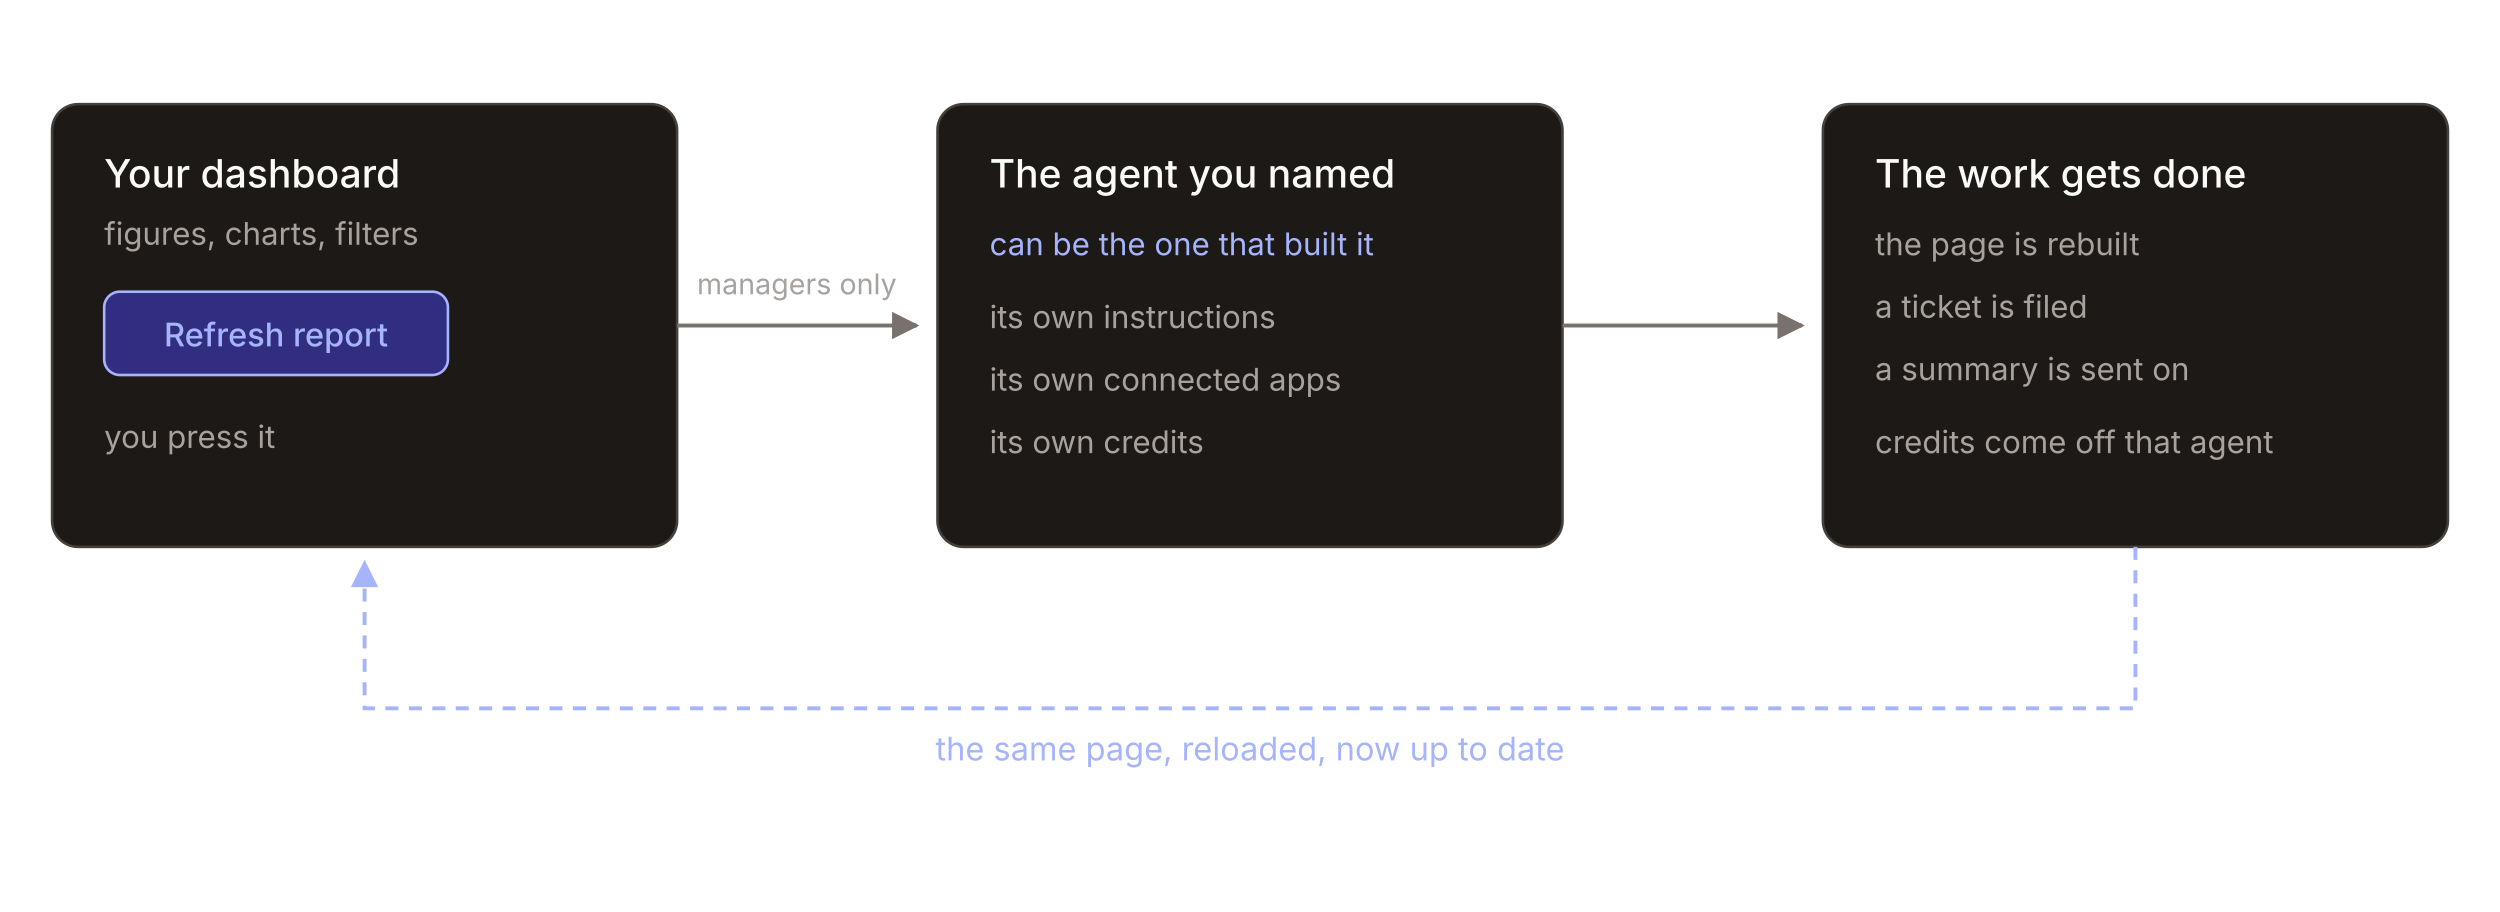
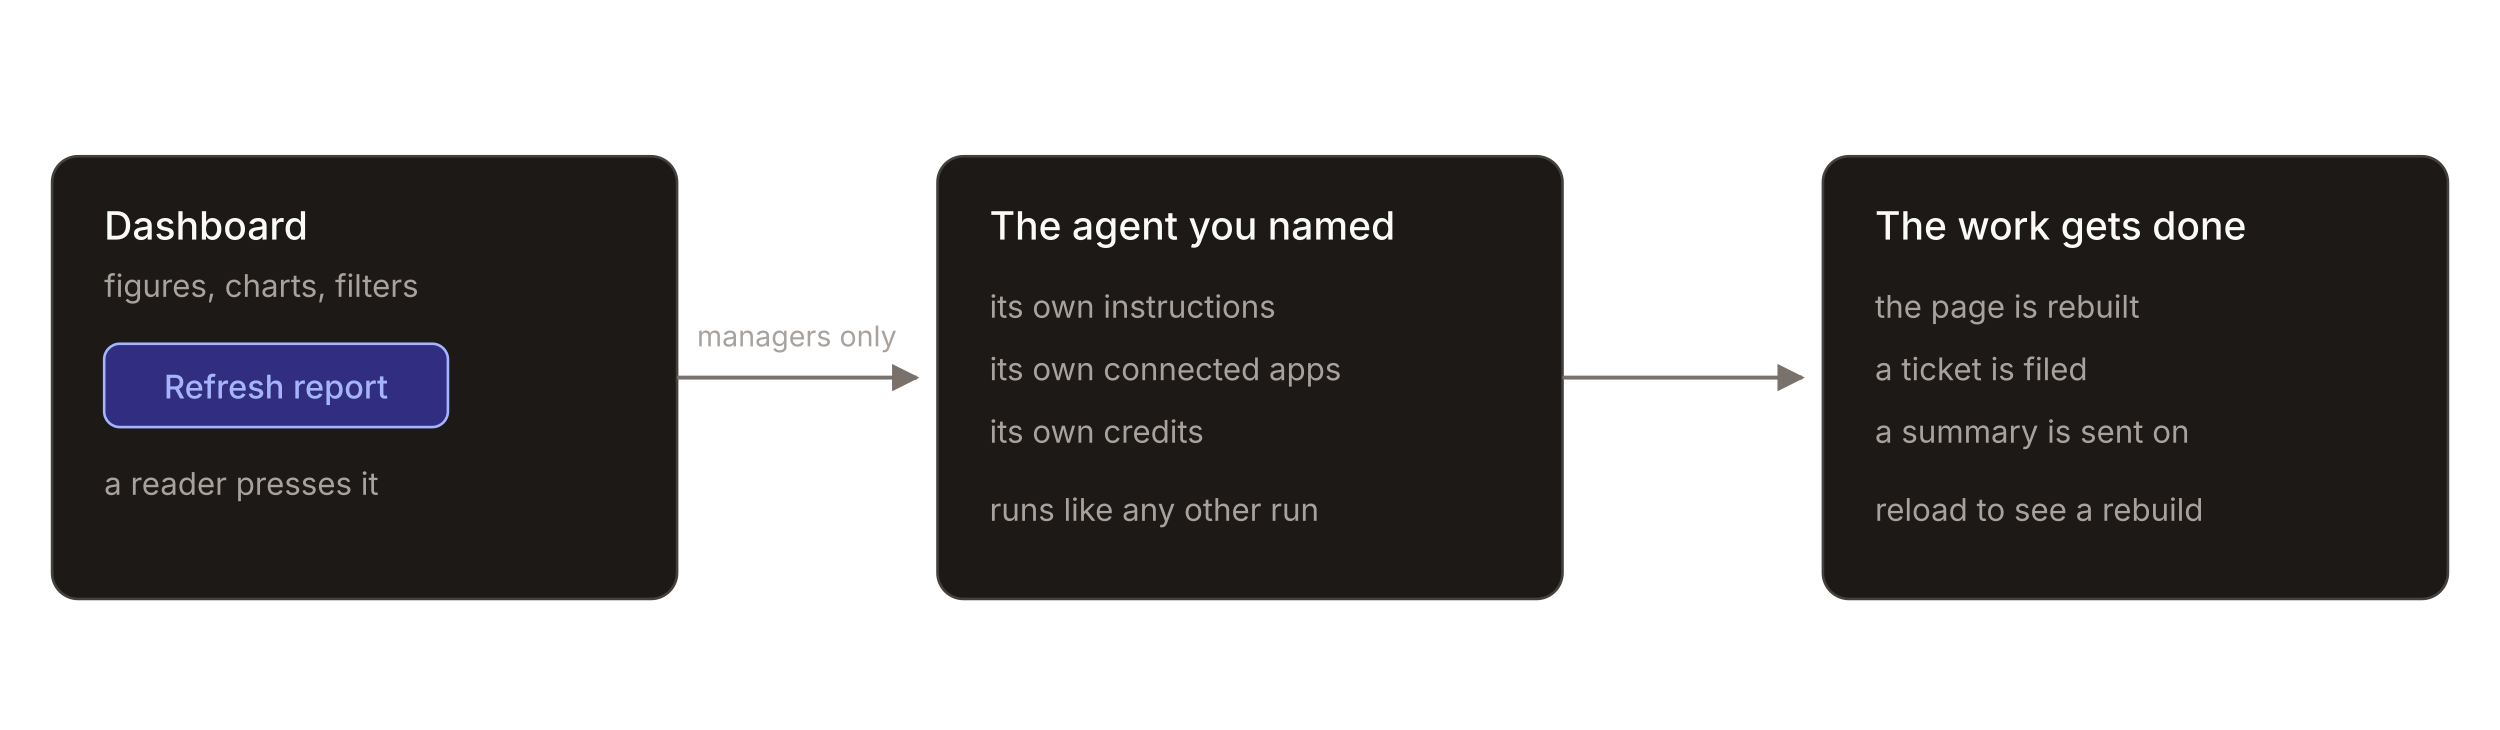
- <svg xmlns="http://www.w3.org/2000/svg" width="960" height="350" viewBox="0 0 960 350" role="img" aria-label="Press a button on a dashboard, the agent behind the page does the work, and the page comes back updated">
+ <svg xmlns="http://www.w3.org/2000/svg" width="960" height="280" viewBox="0 0 960 280" role="img" aria-label="A dashboard button hands a request to the agent behind it, which does the work">
  <defs>
    <marker id="arw" viewBox="0 0 10 10" refX="9" refY="5" markerWidth="7" markerHeight="7" orient="auto-start-reverse">
      <path d="M 0 0 L 10 5 L 0 10 z" fill="#78716c" />
    </marker>
-     <marker id="arwa" viewBox="0 0 10 10" refX="9" refY="5" markerWidth="7" markerHeight="7" orient="auto-start-reverse">
-       <path d="M 0 0 L 10 5 L 0 10 z" fill="#a5b4fc" />
-     </marker>
  </defs>
-   <rect x="20" y="40" width="240" height="170" rx="10" fill="#1c1917" stroke="#44403c" stroke-width="1" />
-   <text x="40" y="72" font-family="Inter, ui-sans-serif, system-ui, sans-serif" font-size="15" font-weight="500" fill="#fafaf9">Your dashboard</text>
-   <text x="40" y="94" font-family="Inter, ui-sans-serif, system-ui, sans-serif" font-size="12" fill="#a8a29e">figures, charts, filters</text>
-   <rect x="40" y="112" width="132" height="32" rx="6" fill="#312e81" stroke="#a5b4fc" stroke-width="1" />
-   <text x="106" y="133" text-anchor="middle" font-family="Inter, ui-sans-serif, system-ui, sans-serif" font-size="12.5" font-weight="500" fill="#a5b4fc">Refresh report</text>
-   <text x="40" y="172" font-family="Inter, ui-sans-serif, system-ui, sans-serif" font-size="12" fill="#a8a29e">you press it</text>
-   <line x1="260" y1="125" x2="352" y2="125" stroke="#78716c" stroke-width="1.5" marker-end="url(#arw)" />
-   <text x="306" y="113" text-anchor="middle" font-family="Inter, ui-sans-serif, system-ui, sans-serif" font-size="11" fill="#a8a29e">managers only</text>
-   <rect x="360" y="40" width="240" height="170" rx="10" fill="#1c1917" stroke="#44403c" stroke-width="1" />
-   <text x="380" y="72" font-family="Inter, ui-sans-serif, system-ui, sans-serif" font-size="15" font-weight="500" fill="#fafaf9">The agent you named</text>
-   <text x="380" y="98" font-family="Inter, ui-sans-serif, system-ui, sans-serif" font-size="12" fill="#a5b4fc">can be the one that built it</text>
-   <text x="380" y="126" font-family="Inter, ui-sans-serif, system-ui, sans-serif" font-size="12" fill="#a8a29e">its own instructions</text>
-   <text x="380" y="150" font-family="Inter, ui-sans-serif, system-ui, sans-serif" font-size="12" fill="#a8a29e">its own connected apps</text>
-   <text x="380" y="174" font-family="Inter, ui-sans-serif, system-ui, sans-serif" font-size="12" fill="#a8a29e">its own credits</text>
-   <line x1="600" y1="125" x2="692" y2="125" stroke="#78716c" stroke-width="1.5" marker-end="url(#arw)" />
-   <rect x="700" y="40" width="240" height="170" rx="10" fill="#1c1917" stroke="#44403c" stroke-width="1" />
-   <text x="720" y="72" font-family="Inter, ui-sans-serif, system-ui, sans-serif" font-size="15" font-weight="500" fill="#fafaf9">The work gets done</text>
-   <text x="720" y="98" font-family="Inter, ui-sans-serif, system-ui, sans-serif" font-size="12" fill="#a8a29e">the page is rebuilt</text>
-   <text x="720" y="122" font-family="Inter, ui-sans-serif, system-ui, sans-serif" font-size="12" fill="#a8a29e">a ticket is filed</text>
-   <text x="720" y="146" font-family="Inter, ui-sans-serif, system-ui, sans-serif" font-size="12" fill="#a8a29e">a summary is sent on</text>
-   <text x="720" y="174" font-family="Inter, ui-sans-serif, system-ui, sans-serif" font-size="12" fill="#a8a29e">credits come off that agent</text>
-   <path d="M 820 210 L 820 272 L 140 272 L 140 216" fill="none" stroke="#a5b4fc" stroke-width="1.5" stroke-dasharray="5 4" marker-end="url(#arwa)" />
-   <text x="480" y="292" text-anchor="middle" font-family="Inter, ui-sans-serif, system-ui, sans-serif" font-size="12.5" fill="#a5b4fc">the same page, reloaded, now up to date</text>
+   <rect x="20" y="60" width="240" height="170" rx="10" fill="#1c1917" stroke="#44403c" stroke-width="1" />
+   <text x="40" y="92" font-family="Inter, ui-sans-serif, system-ui, sans-serif" font-size="15" font-weight="500" fill="#fafaf9">Dashboard</text>
+   <text x="40" y="114" font-family="Inter, ui-sans-serif, system-ui, sans-serif" font-size="12" fill="#a8a29e">figures, charts, filters</text>
+   <rect x="40" y="132" width="132" height="32" rx="6" fill="#312e81" stroke="#a5b4fc" stroke-width="1" />
+   <text x="106" y="153" text-anchor="middle" font-family="Inter, ui-sans-serif, system-ui, sans-serif" font-size="12.5" font-weight="500" fill="#a5b4fc">Refresh report</text>
+   <text x="40" y="190" font-family="Inter, ui-sans-serif, system-ui, sans-serif" font-size="12" fill="#a8a29e">a reader presses it</text>
+   <line x1="260" y1="145" x2="352" y2="145" stroke="#78716c" stroke-width="1.5" marker-end="url(#arw)" />
+   <text x="306" y="133" text-anchor="middle" font-family="Inter, ui-sans-serif, system-ui, sans-serif" font-size="11" fill="#a8a29e">managers only</text>
+   <rect x="360" y="60" width="240" height="170" rx="10" fill="#1c1917" stroke="#44403c" stroke-width="1" />
+   <text x="380" y="92" font-family="Inter, ui-sans-serif, system-ui, sans-serif" font-size="15" font-weight="500" fill="#fafaf9">The agent you named</text>
+   <text x="380" y="122" font-family="Inter, ui-sans-serif, system-ui, sans-serif" font-size="12" fill="#a8a29e">its own instructions</text>
+   <text x="380" y="146" font-family="Inter, ui-sans-serif, system-ui, sans-serif" font-size="12" fill="#a8a29e">its own connected apps</text>
+   <text x="380" y="170" font-family="Inter, ui-sans-serif, system-ui, sans-serif" font-size="12" fill="#a8a29e">its own credits</text>
+   <text x="380" y="200" font-family="Inter, ui-sans-serif, system-ui, sans-serif" font-size="12" fill="#a8a29e">runs like any other run</text>
+   <line x1="600" y1="145" x2="692" y2="145" stroke="#78716c" stroke-width="1.5" marker-end="url(#arw)" />
+   <rect x="700" y="60" width="240" height="170" rx="10" fill="#1c1917" stroke="#44403c" stroke-width="1" />
+   <text x="720" y="92" font-family="Inter, ui-sans-serif, system-ui, sans-serif" font-size="15" font-weight="500" fill="#fafaf9">The work gets done</text>
+   <text x="720" y="122" font-family="Inter, ui-sans-serif, system-ui, sans-serif" font-size="12" fill="#a8a29e">the page is rebuilt</text>
+   <text x="720" y="146" font-family="Inter, ui-sans-serif, system-ui, sans-serif" font-size="12" fill="#a8a29e">a ticket is filed</text>
+   <text x="720" y="170" font-family="Inter, ui-sans-serif, system-ui, sans-serif" font-size="12" fill="#a8a29e">a summary is sent on</text>
+   <text x="720" y="200" font-family="Inter, ui-sans-serif, system-ui, sans-serif" font-size="12" fill="#a8a29e">reload to see a rebuild</text>
</svg>
